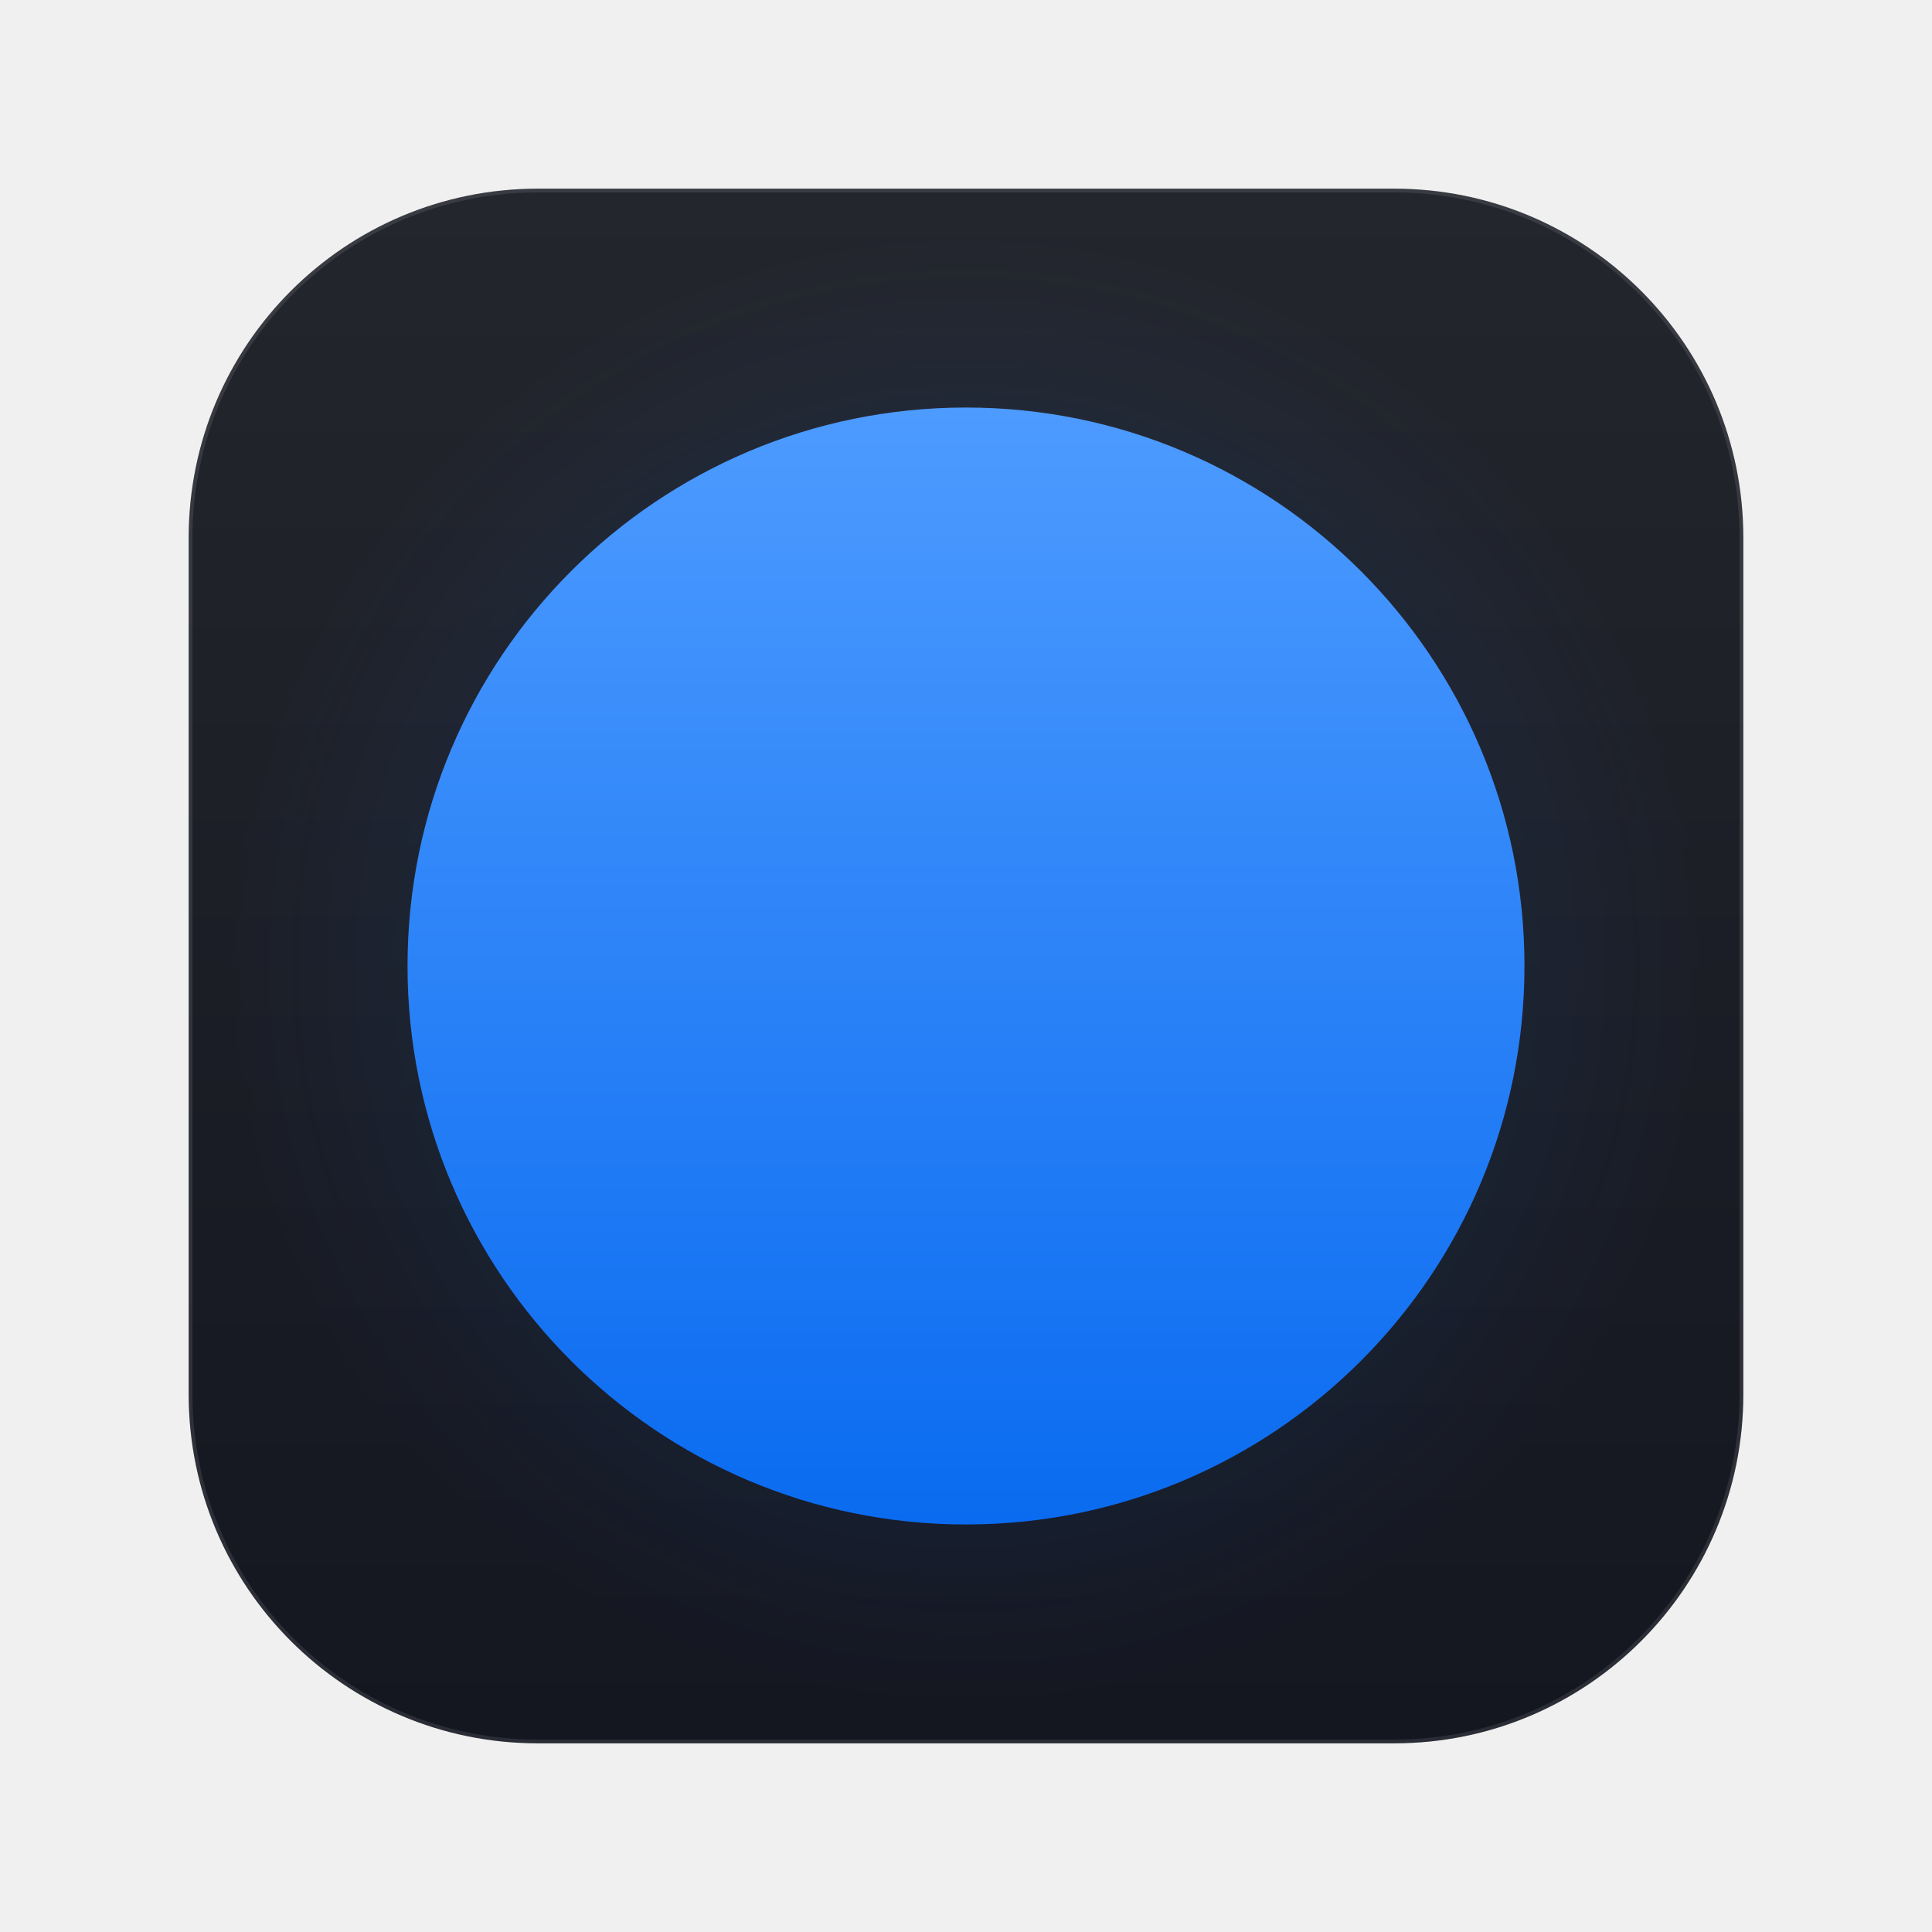
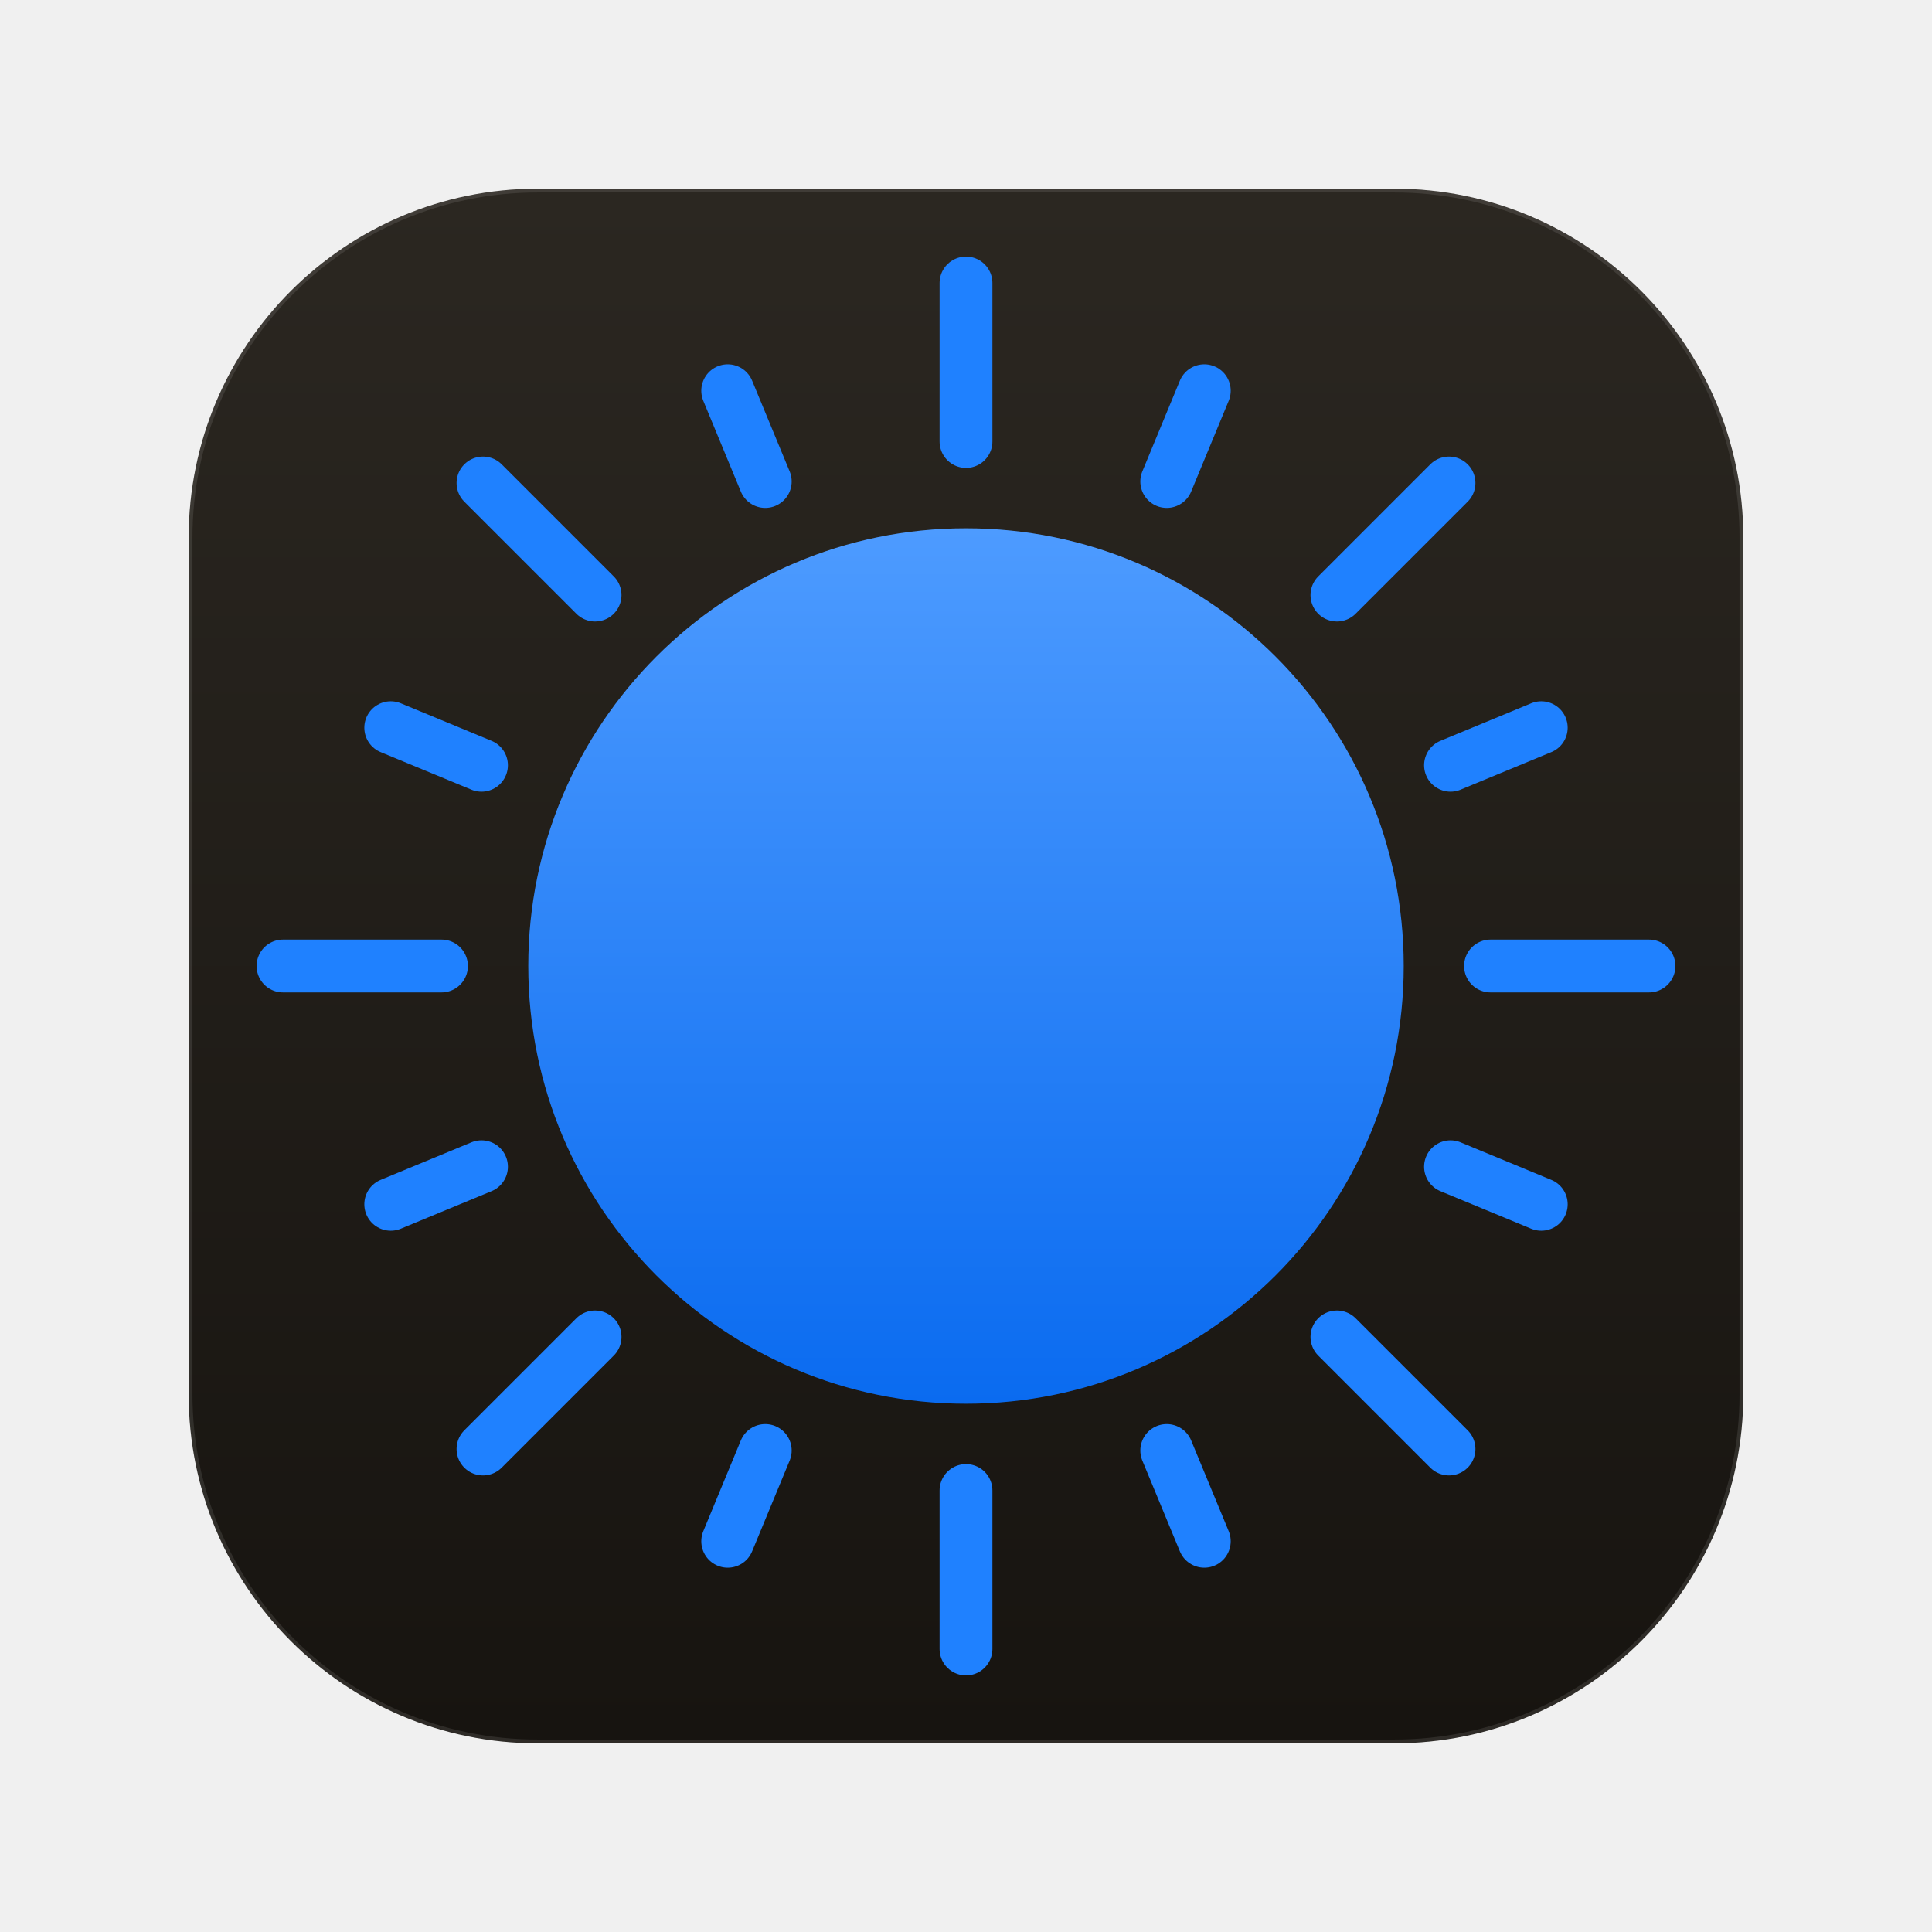
<svg xmlns="http://www.w3.org/2000/svg" width="1024" height="1024" viewBox="0 0 1024 1024" fill="none">
  <defs>
    <linearGradient id="body" x1="512" y1="100" x2="512" y2="924" gradientUnits="userSpaceOnUse">
-       <stop stop-color="#24262D" />
-       <stop offset="1" stop-color="#141620" />
+       <stop stop-color="#2B2721" />
+       <stop offset="1" stop-color="#171410" />
    </linearGradient>
-     <linearGradient id="disc" x1="512" y1="216" x2="512" y2="808" gradientUnits="userSpaceOnUse">
+     <linearGradient id="disc" x1="512" y1="280" x2="512" y2="744" gradientUnits="userSpaceOnUse">
      <stop stop-color="#4D9BFF" />
      <stop offset="1" stop-color="#0A6BF0" />
    </linearGradient>
-     <radialGradient id="glow" cx="512" cy="512" r="392" gradientUnits="userSpaceOnUse">
-       <stop offset="0" stop-color="#4D9BFF" stop-opacity="0.22" />
-       <stop offset="0.6" stop-color="#1f81ff" stop-opacity="0.08" />
-       <stop offset="1" stop-color="#1f81ff" stop-opacity="0" />
-     </radialGradient>
    <clipPath id="sq">
      <rect x="100" y="100" width="824" height="824" rx="185" ry="185" />
    </clipPath>
  </defs>
  <rect x="100" y="100" width="824" height="824" rx="185" ry="185" fill="url(#body)" />
  <g clip-path="url(#sq)">
-     <rect x="100" y="100" width="824" height="824" fill="url(#glow)" />
-     <circle cx="512" cy="512" r="296" fill="url(#disc)" />
+     <g stroke="#1F81FF" stroke-linecap="round">
+       <line x1="512.0" y1="234.0" x2="512.0" y2="150.0" stroke-width="28" />
+       <line x1="708.6" y1="315.4" x2="768.0" y2="256.0" stroke-width="28" />
+       <line x1="790.0" y1="512.0" x2="874.0" y2="512.0" stroke-width="28" />
+       <line x1="708.6" y1="708.6" x2="768.0" y2="768.0" stroke-width="28" />
+       <line x1="512.0" y1="790.0" x2="512.0" y2="874.0" stroke-width="28" />
+       <line x1="315.4" y1="708.6" x2="256.0" y2="768.0" stroke-width="28" />
+       <line x1="234.0" y1="512.0" x2="150.0" y2="512.0" stroke-width="28" />
+       <line x1="315.4" y1="315.4" x2="256.0" y2="256.0" stroke-width="28" />
+       <line x1="618.4" y1="255.2" x2="638.3" y2="207.1" stroke-width="28" />
+       <line x1="768.8" y1="405.6" x2="816.9" y2="385.7" stroke-width="28" />
+       <line x1="768.8" y1="618.4" x2="816.9" y2="638.3" stroke-width="28" />
+       <line x1="618.4" y1="768.8" x2="638.3" y2="816.9" stroke-width="28" />
+       <line x1="405.6" y1="768.8" x2="385.7" y2="816.9" stroke-width="28" />
+       <line x1="255.2" y1="618.4" x2="207.1" y2="638.3" stroke-width="28" />
+       <line x1="255.2" y1="405.6" x2="207.1" y2="385.7" stroke-width="28" />
+       <line x1="405.6" y1="255.2" x2="385.7" y2="207.1" stroke-width="28" />
+     </g>
+     <circle cx="512" cy="512" r="232" fill="url(#disc)" />
  </g>
  <rect x="101" y="101" width="822" height="822" rx="184" ry="184" fill="none" stroke="#FFFFFF" stroke-opacity="0.10" stroke-width="2" />
</svg>
